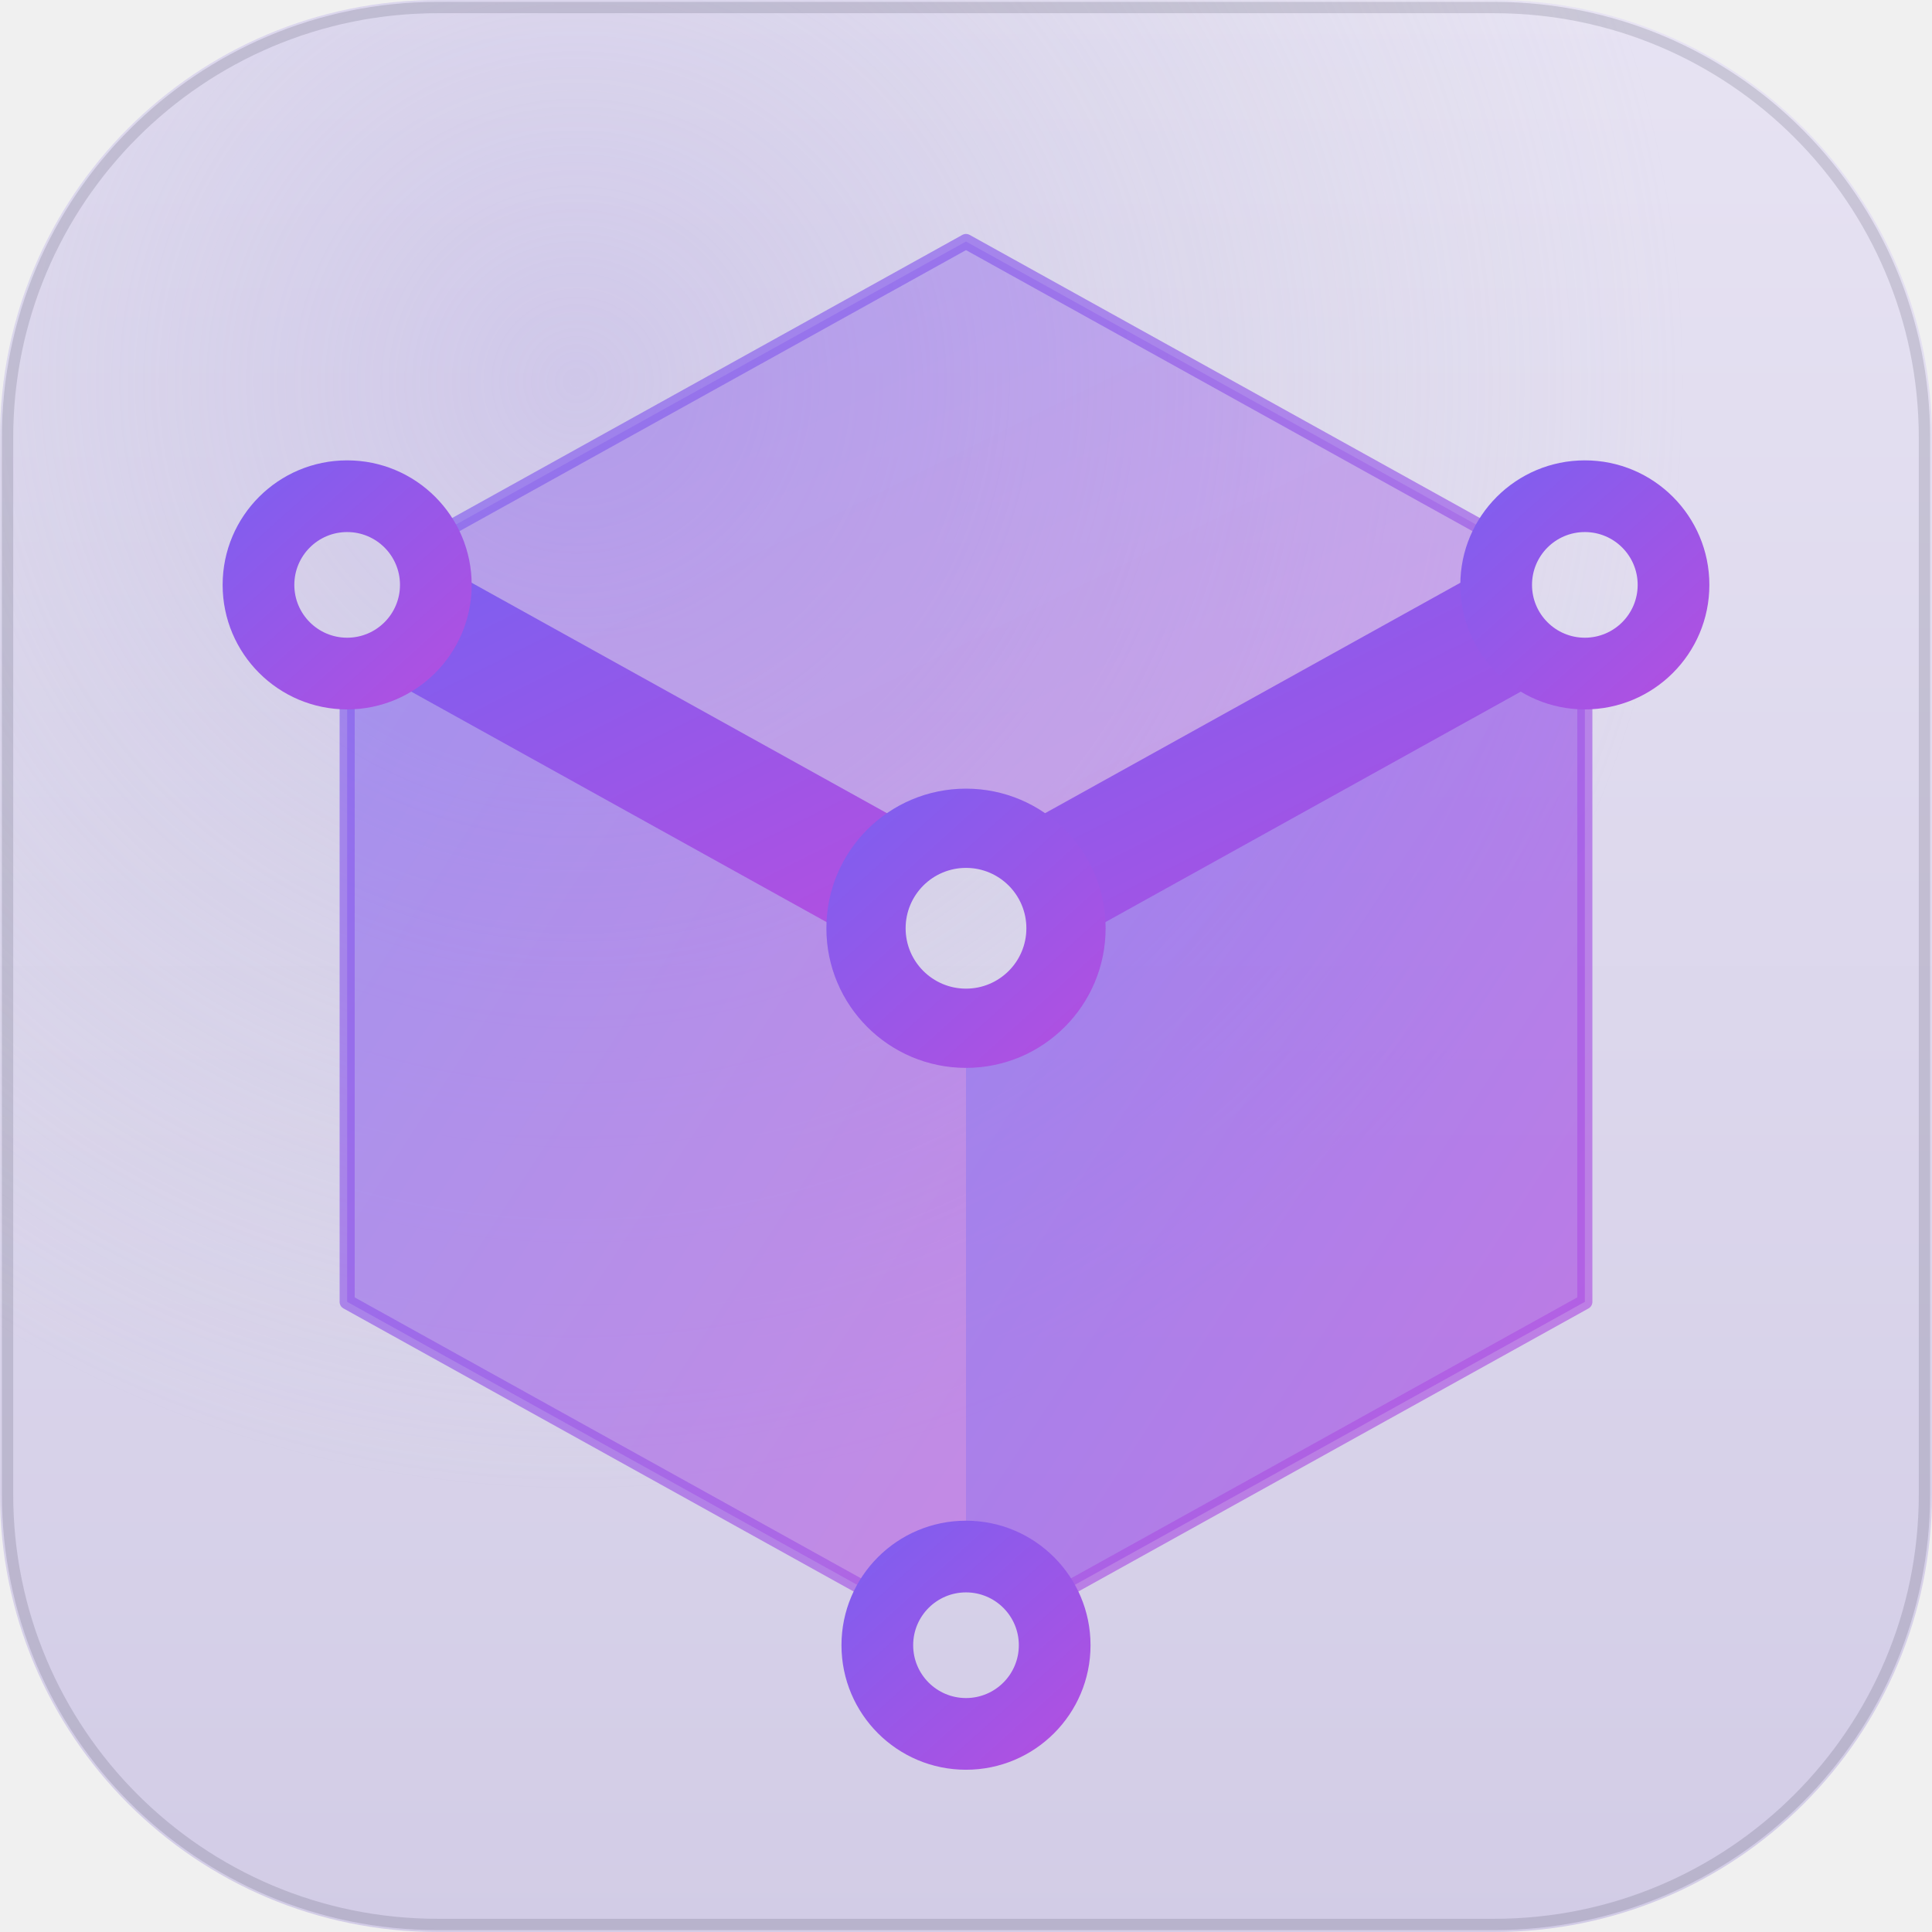
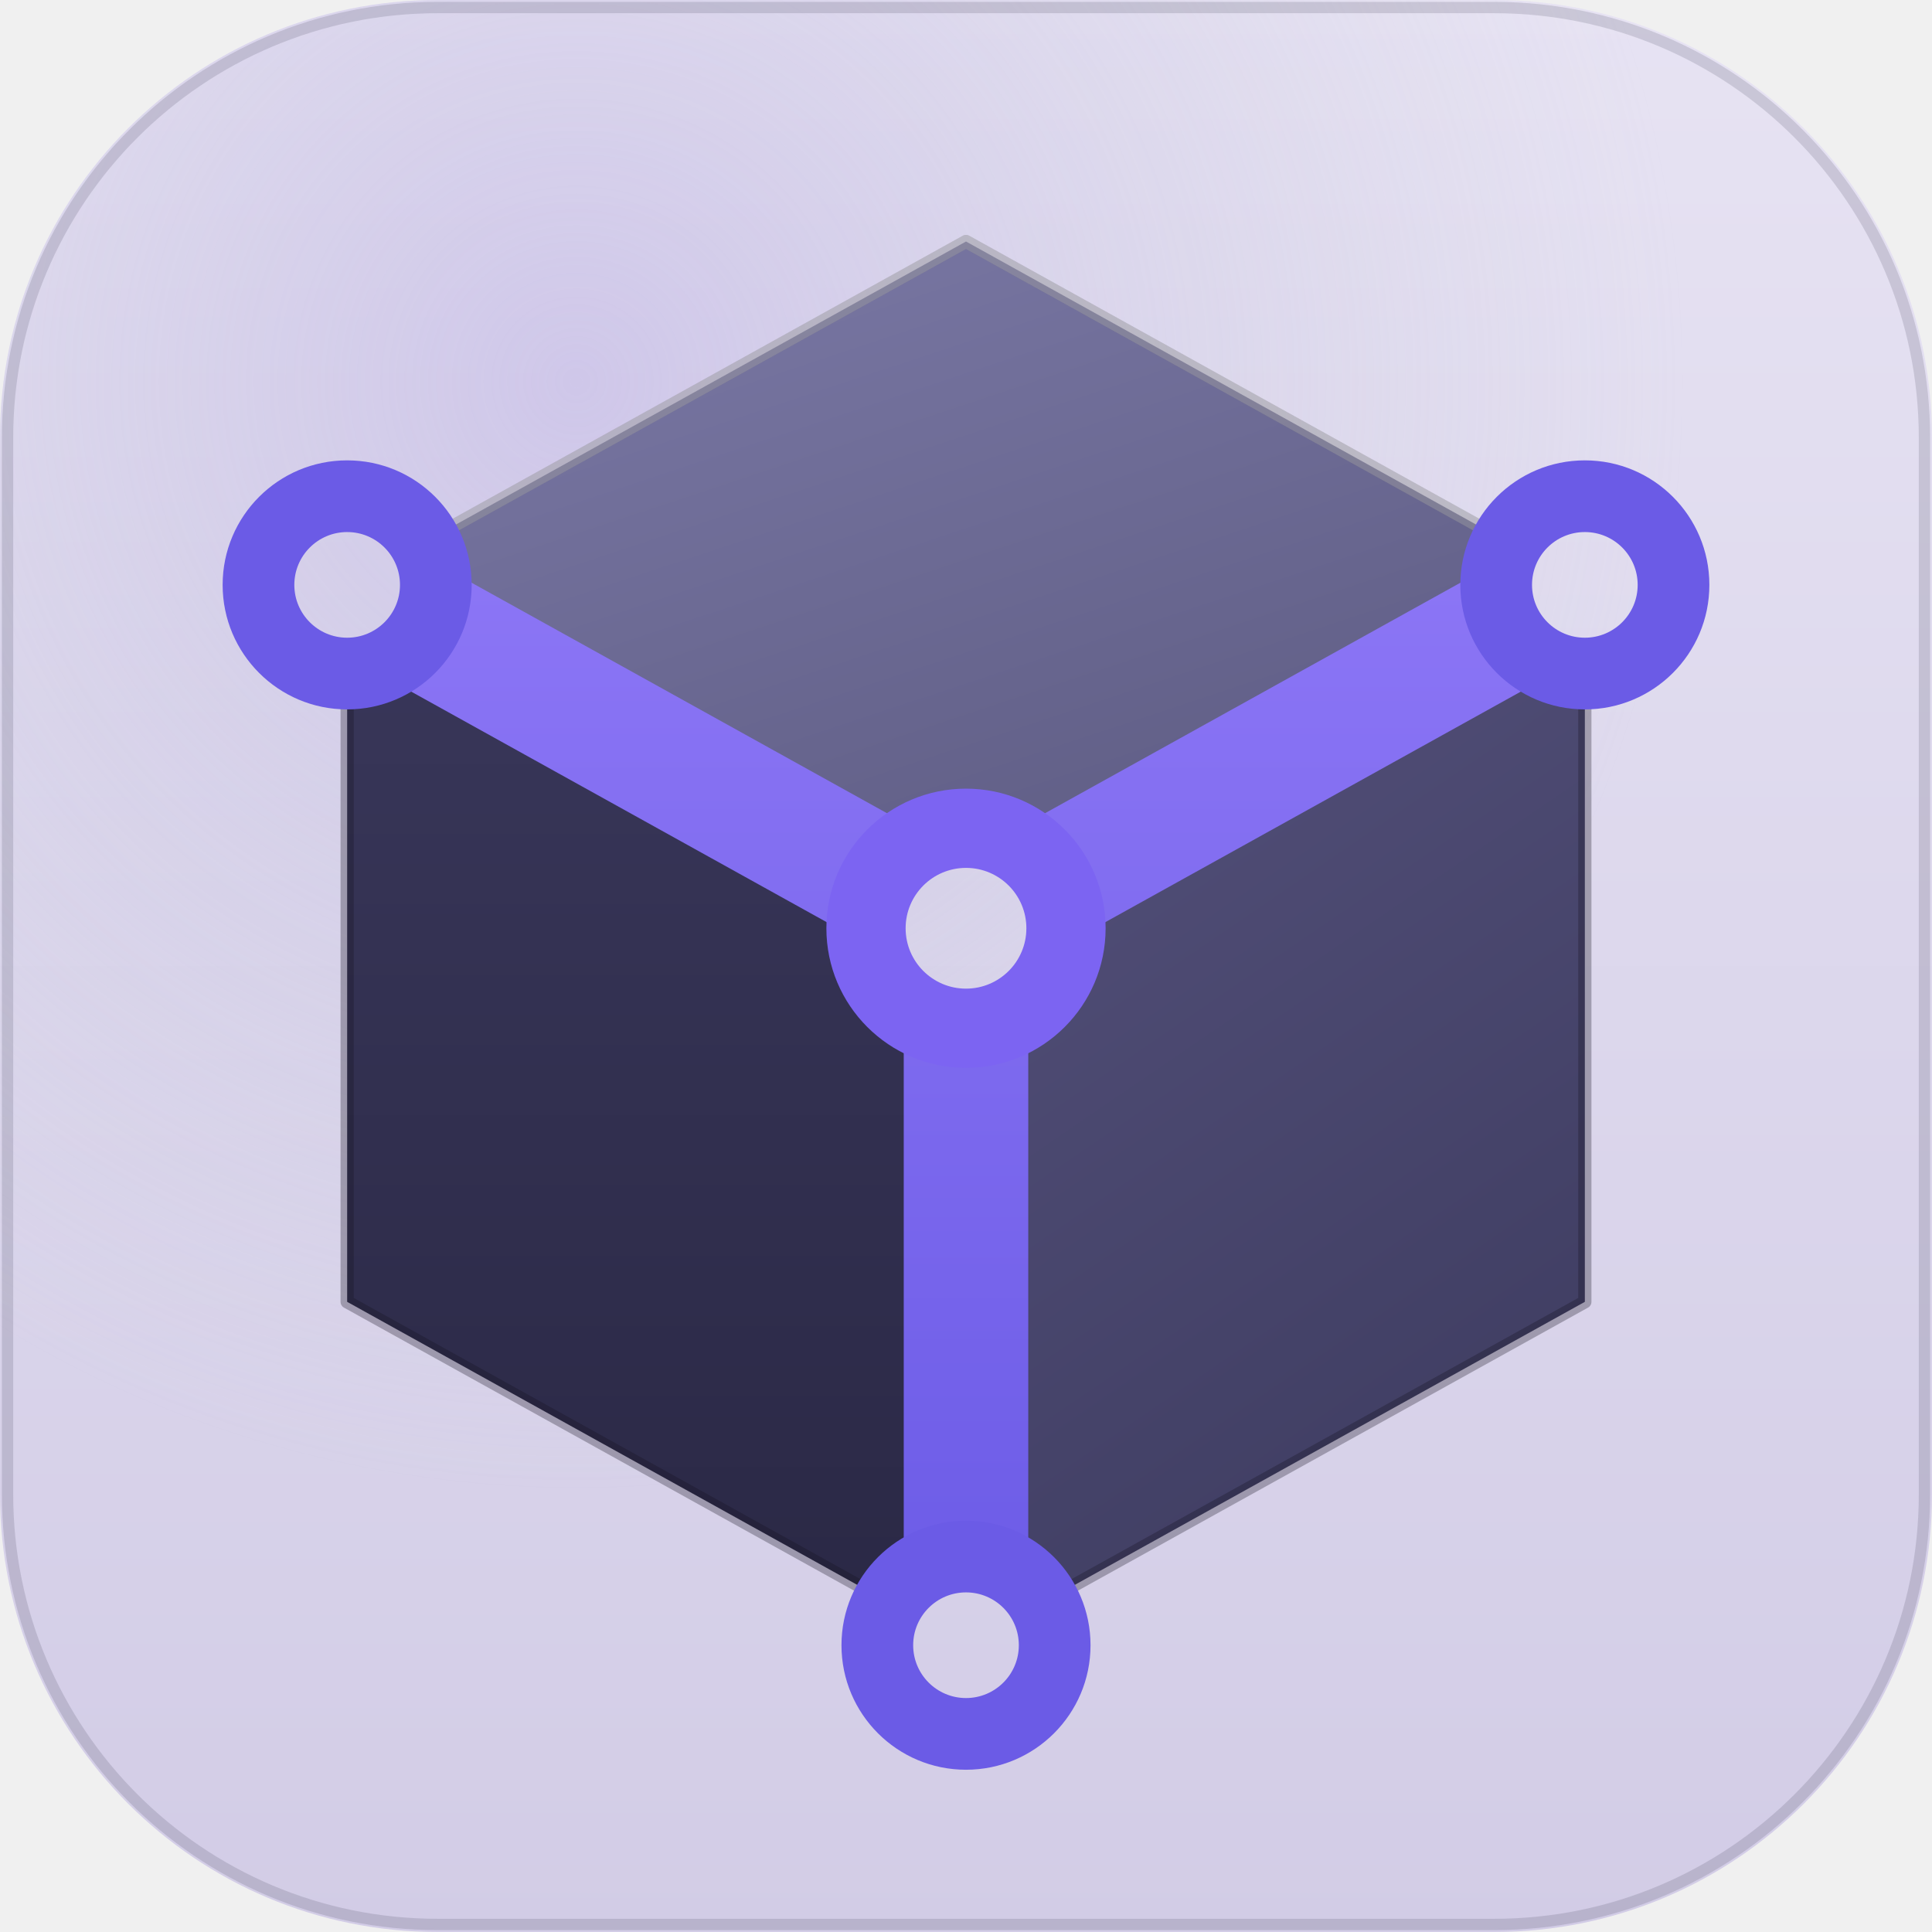
<svg xmlns="http://www.w3.org/2000/svg" width="512" height="512" viewBox="0 0 512 512">
  <defs>
-     <linearGradient id="g" x1="0.05" y1="0" x2="0.95" y2="1">
-       <stop offset="0%" stop-color="#7C5FF0" />
-       <stop offset="100%" stop-color="#B44FE0" />
+     <linearGradient id="fTop" x1="0.1" y1="0" x2="0.7" y2="1">
+       <stop offset="0%" stop-color="#7B79A6" />
+       <stop offset="100%" stop-color="#5D5B82" />
+     </linearGradient>
+     <linearGradient id="fLeft" x1="0" y1="0" x2="0" y2="1">
+       <stop offset="0%" stop-color="#39375A" />
+       <stop offset="100%" stop-color="#2A2845" />
+     </linearGradient>
+     <linearGradient id="fRight" x1="0" y1="0" x2="0.4" y2="1">
+       <stop offset="0%" stop-color="#55527C" />
+       <stop offset="100%" stop-color="#403E63" />
    </linearGradient>
    <linearGradient id="bg" x1="0" y1="0" x2="0" y2="1">
      <stop offset="0%" stop-color="#E7E3F3" />
      <stop offset="100%" stop-color="#D2CCE6" />
    </linearGradient>
    <radialGradient id="bgglow" cx="0.30" cy="0.20" r="0.95">
      <stop offset="0%" stop-color="#BFB4E4" stop-opacity="0.55" />
      <stop offset="60%" stop-color="#C9CBD9" stop-opacity="0" />
    </radialGradient>
+     <linearGradient id="lane" gradientUnits="userSpaceOnUse" x1="256.0" y1="155.0" x2="256.0" y2="436.0">
+       <stop offset="0%" stop-color="#8B75F5" />
+       <stop offset="100%" stop-color="#6B5BE6" />
+     </linearGradient>
    <mask id="cubeHoles" maskUnits="userSpaceOnUse" x="0" y="0" width="512" height="512">
      <rect width="512" height="512" fill="#fff" />
      <circle cx="92.0" cy="155.0" r="14.0" fill="#000" />
      <circle cx="420.0" cy="155.0" r="14.0" fill="#000" />
      <circle cx="256.0" cy="436.0" r="14.0" fill="#000" />
      <circle cx="256.0" cy="246.0" r="16.0" fill="#000" />
    </mask>
  </defs>
  <rect width="512" height="512" rx="116" fill="url(#bg)" />
  <rect width="512" height="512" rx="116" fill="url(#bgglow)" />
  <rect x="2" y="2" width="508" height="508" rx="114" fill="none" stroke="#1B1A2E" stroke-opacity="0.14" stroke-width="3" />
  <g mask="url(#cubeHoles)">
-     <path d="M256.0,64.0 L420.0,155.0 L256.0,246.0 L92.0,155.0 Z" fill="url(#g)" fill-opacity="0.4" />
-     <path d="M420.0,155.0 L420.0,345.0 L256.0,436.0 L256.0,246.0 Z" fill="url(#g)" fill-opacity="0.68" />
-     <path d="M256.0,246.0 L256.0,436.0 L92.0,345.0 L92.0,155.0 Z" fill="url(#g)" fill-opacity="0.55" />
-     <path d="M256.0,64.0 L420.0,155.0 L420.0,345.0 L256.0,436.0 L92.0,345.0 L92.0,155.0 Z" fill="none" stroke="url(#g)" stroke-opacity="0.65" stroke-width="4" stroke-linejoin="round" />
-     <g fill="none" stroke-width="33" stroke-linecap="round" stroke-linejoin="round">
-       <path d="M256.0,246.0 L92.0,155.0" stroke="url(#g)" />
-       <path d="M256.0,246.0 L420.0,155.0" stroke="url(#g)" />
-       <path d="M256.0,246.0 L256.0,436.0" stroke="url(#g)" />
+     <path d="M256.0,64.0 L420.0,155.0 L256.0,246.0 L92.0,155.0 Z" fill="url(#fTop)" />
+     <path d="M420.0,155.0 L420.0,345.0 L256.0,436.0 L256.0,246.0 Z" fill="url(#fRight)" />
+     <path d="M256.0,246.0 L256.0,436.0 L92.0,345.0 L92.0,155.0 Z" fill="url(#fLeft)" />
+     <path d="M256.0,64.0 L420.0,155.0 L420.0,345.0 L256.0,436.0 L92.0,345.0 L92.0,155.0 Z" fill="none" stroke="#14121F" stroke-opacity="0.30" stroke-width="3.5" stroke-linejoin="round" />
+     <path d="M256.0,64.0 L420.0,155.0 L256.0,246.0 L92.0,155.0 Z" fill="none" stroke="#FFFFFF" stroke-opacity="0.28" stroke-width="3.5" stroke-linejoin="round" />
+     <g fill="none" stroke-width="33" stroke-linecap="round">
+       <path d="M256.0,246.0 L92.0,155.0" stroke="url(#lane)" />
+       <path d="M256.0,246.0 L420.0,155.0" stroke="url(#lane)" />
+       <path d="M256.0,246.0 L256.0,436.0" stroke="url(#lane)" />
    </g>
-     <circle cx="92.0" cy="155.0" r="33" fill="url(#g)" />
-     <circle cx="420.0" cy="155.0" r="33" fill="url(#g)" />
-     <circle cx="256.0" cy="436.0" r="33" fill="url(#g)" />
-     <circle cx="256.0" cy="246.0" r="37" fill="url(#g)" />
+     <circle cx="92.0" cy="155.0" r="33" fill="#6B5BE6" />
+     <circle cx="420.0" cy="155.0" r="33" fill="#6B5BE6" />
+     <circle cx="256.0" cy="436.0" r="33" fill="#6B5BE6" />
+     <circle cx="256.0" cy="246.0" r="37" fill="#7C64F2" />
  </g>
</svg>
